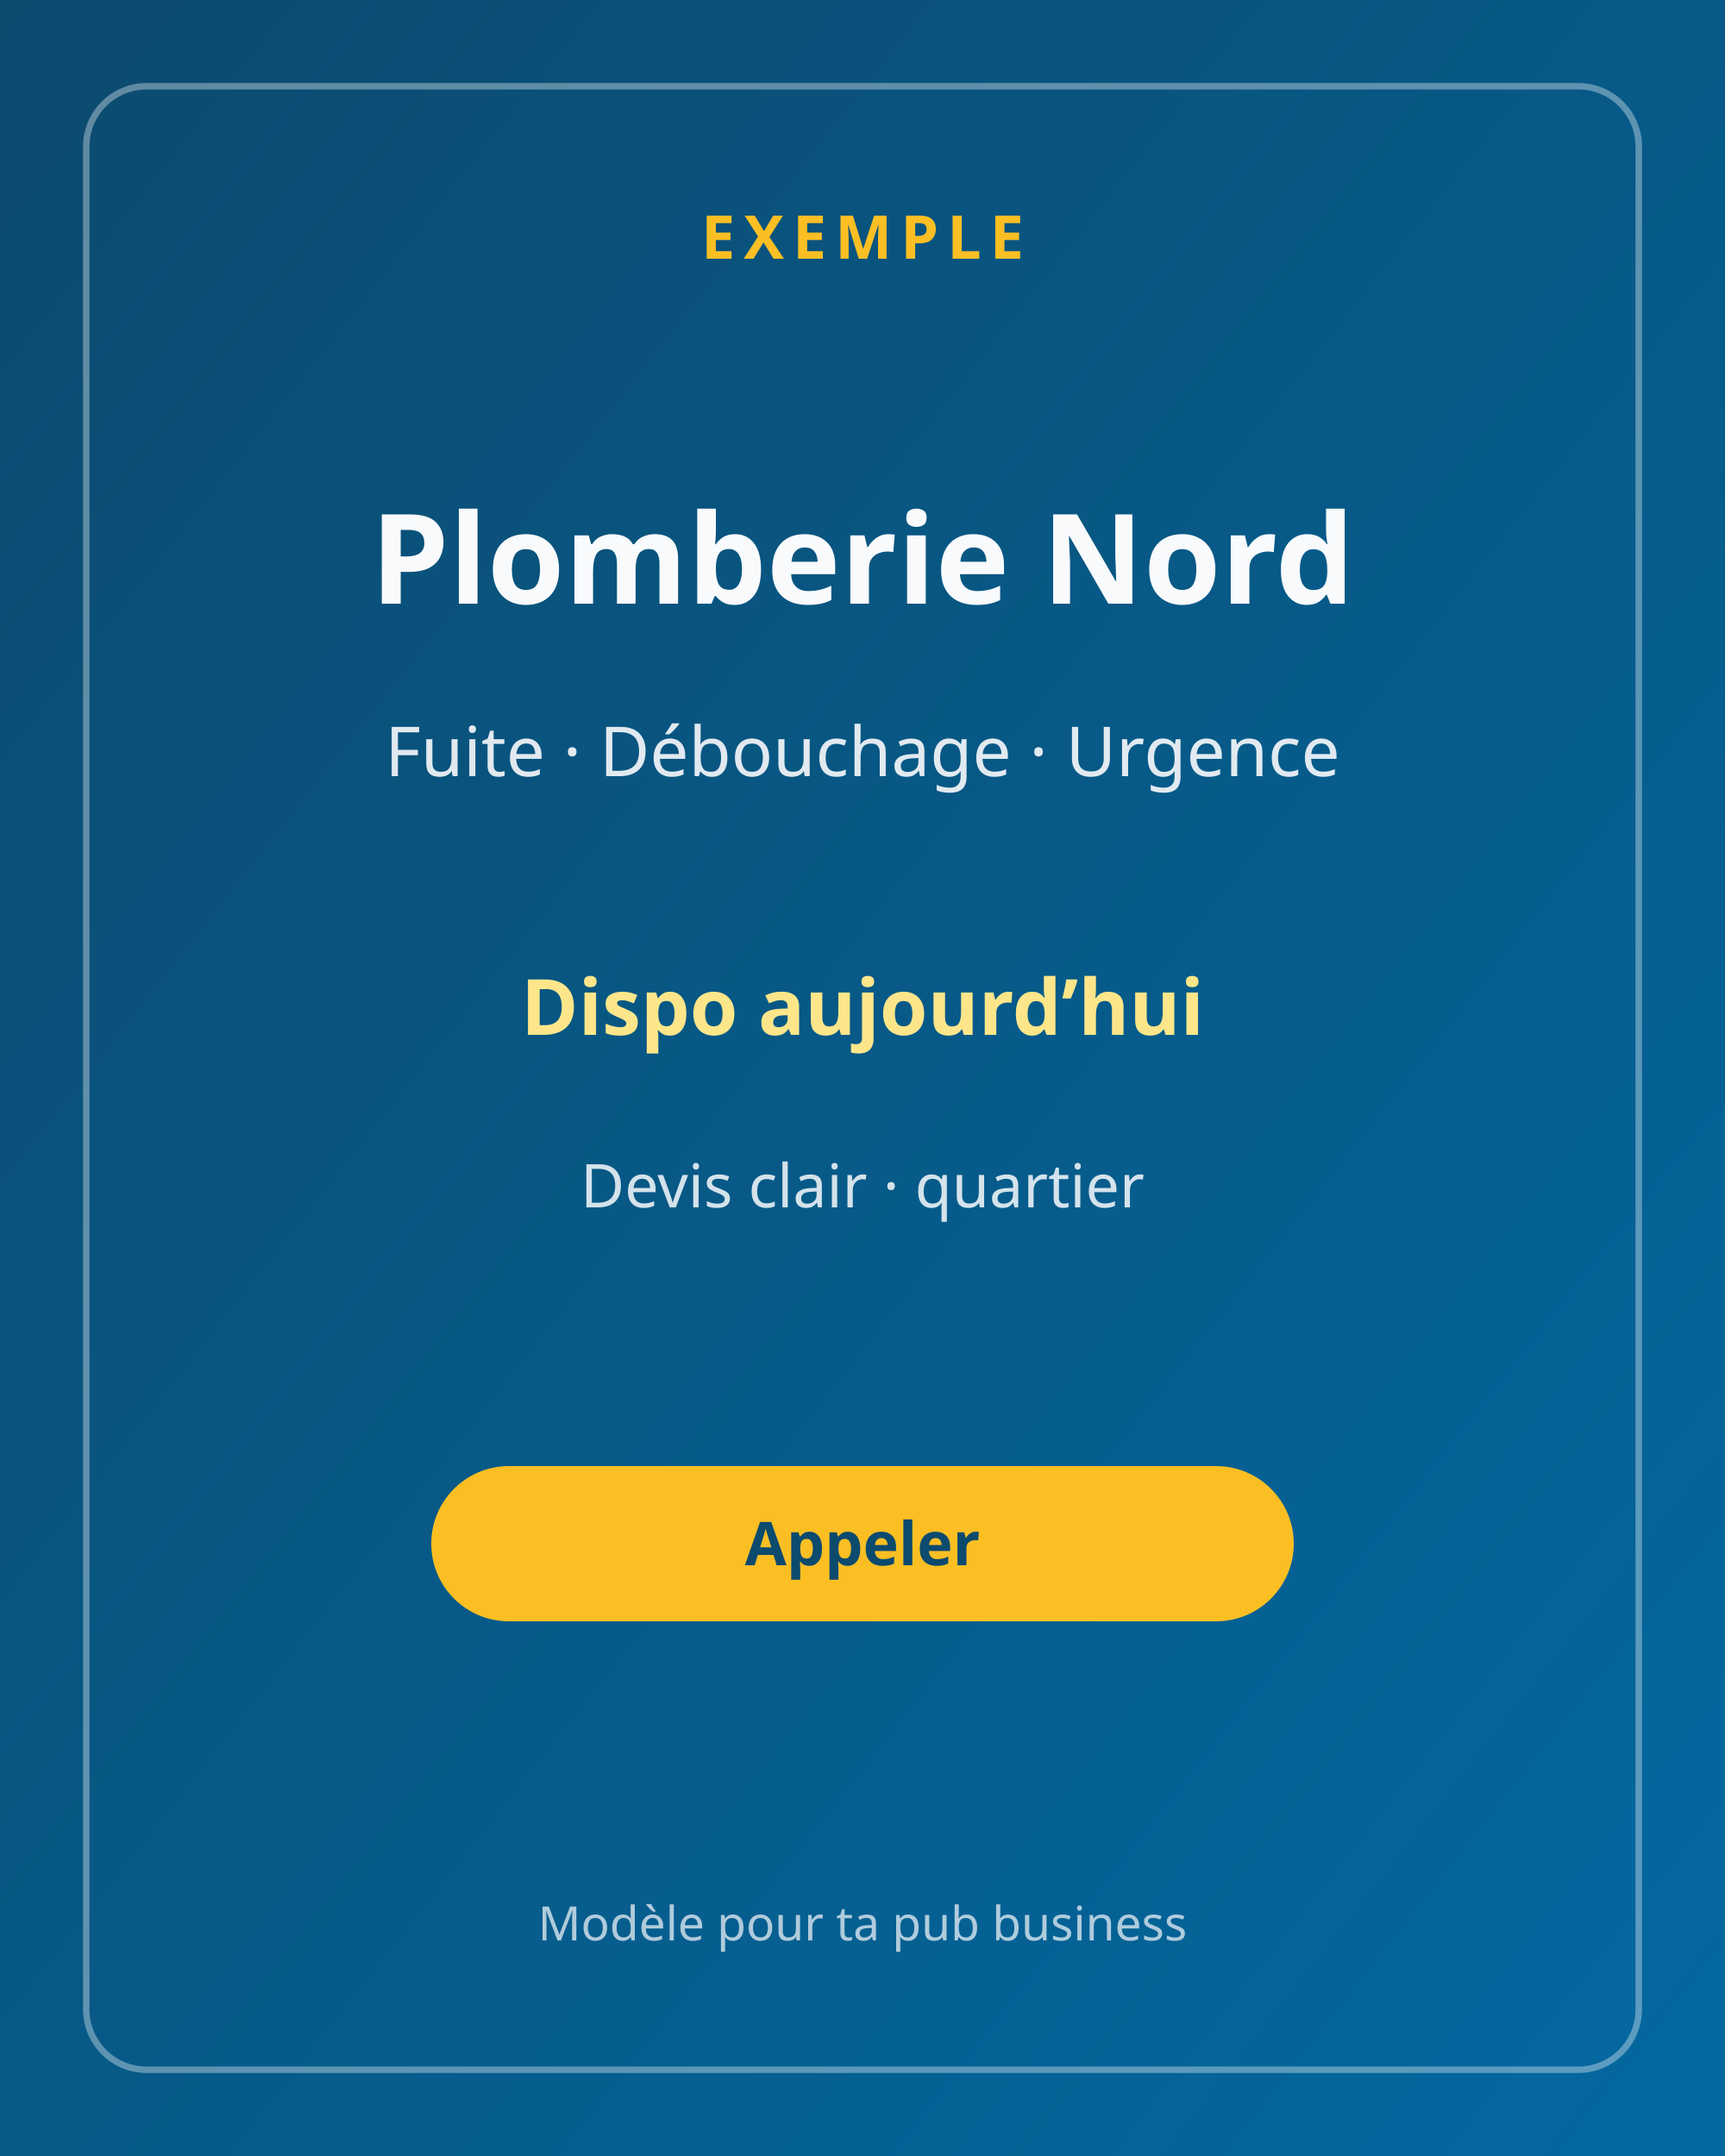
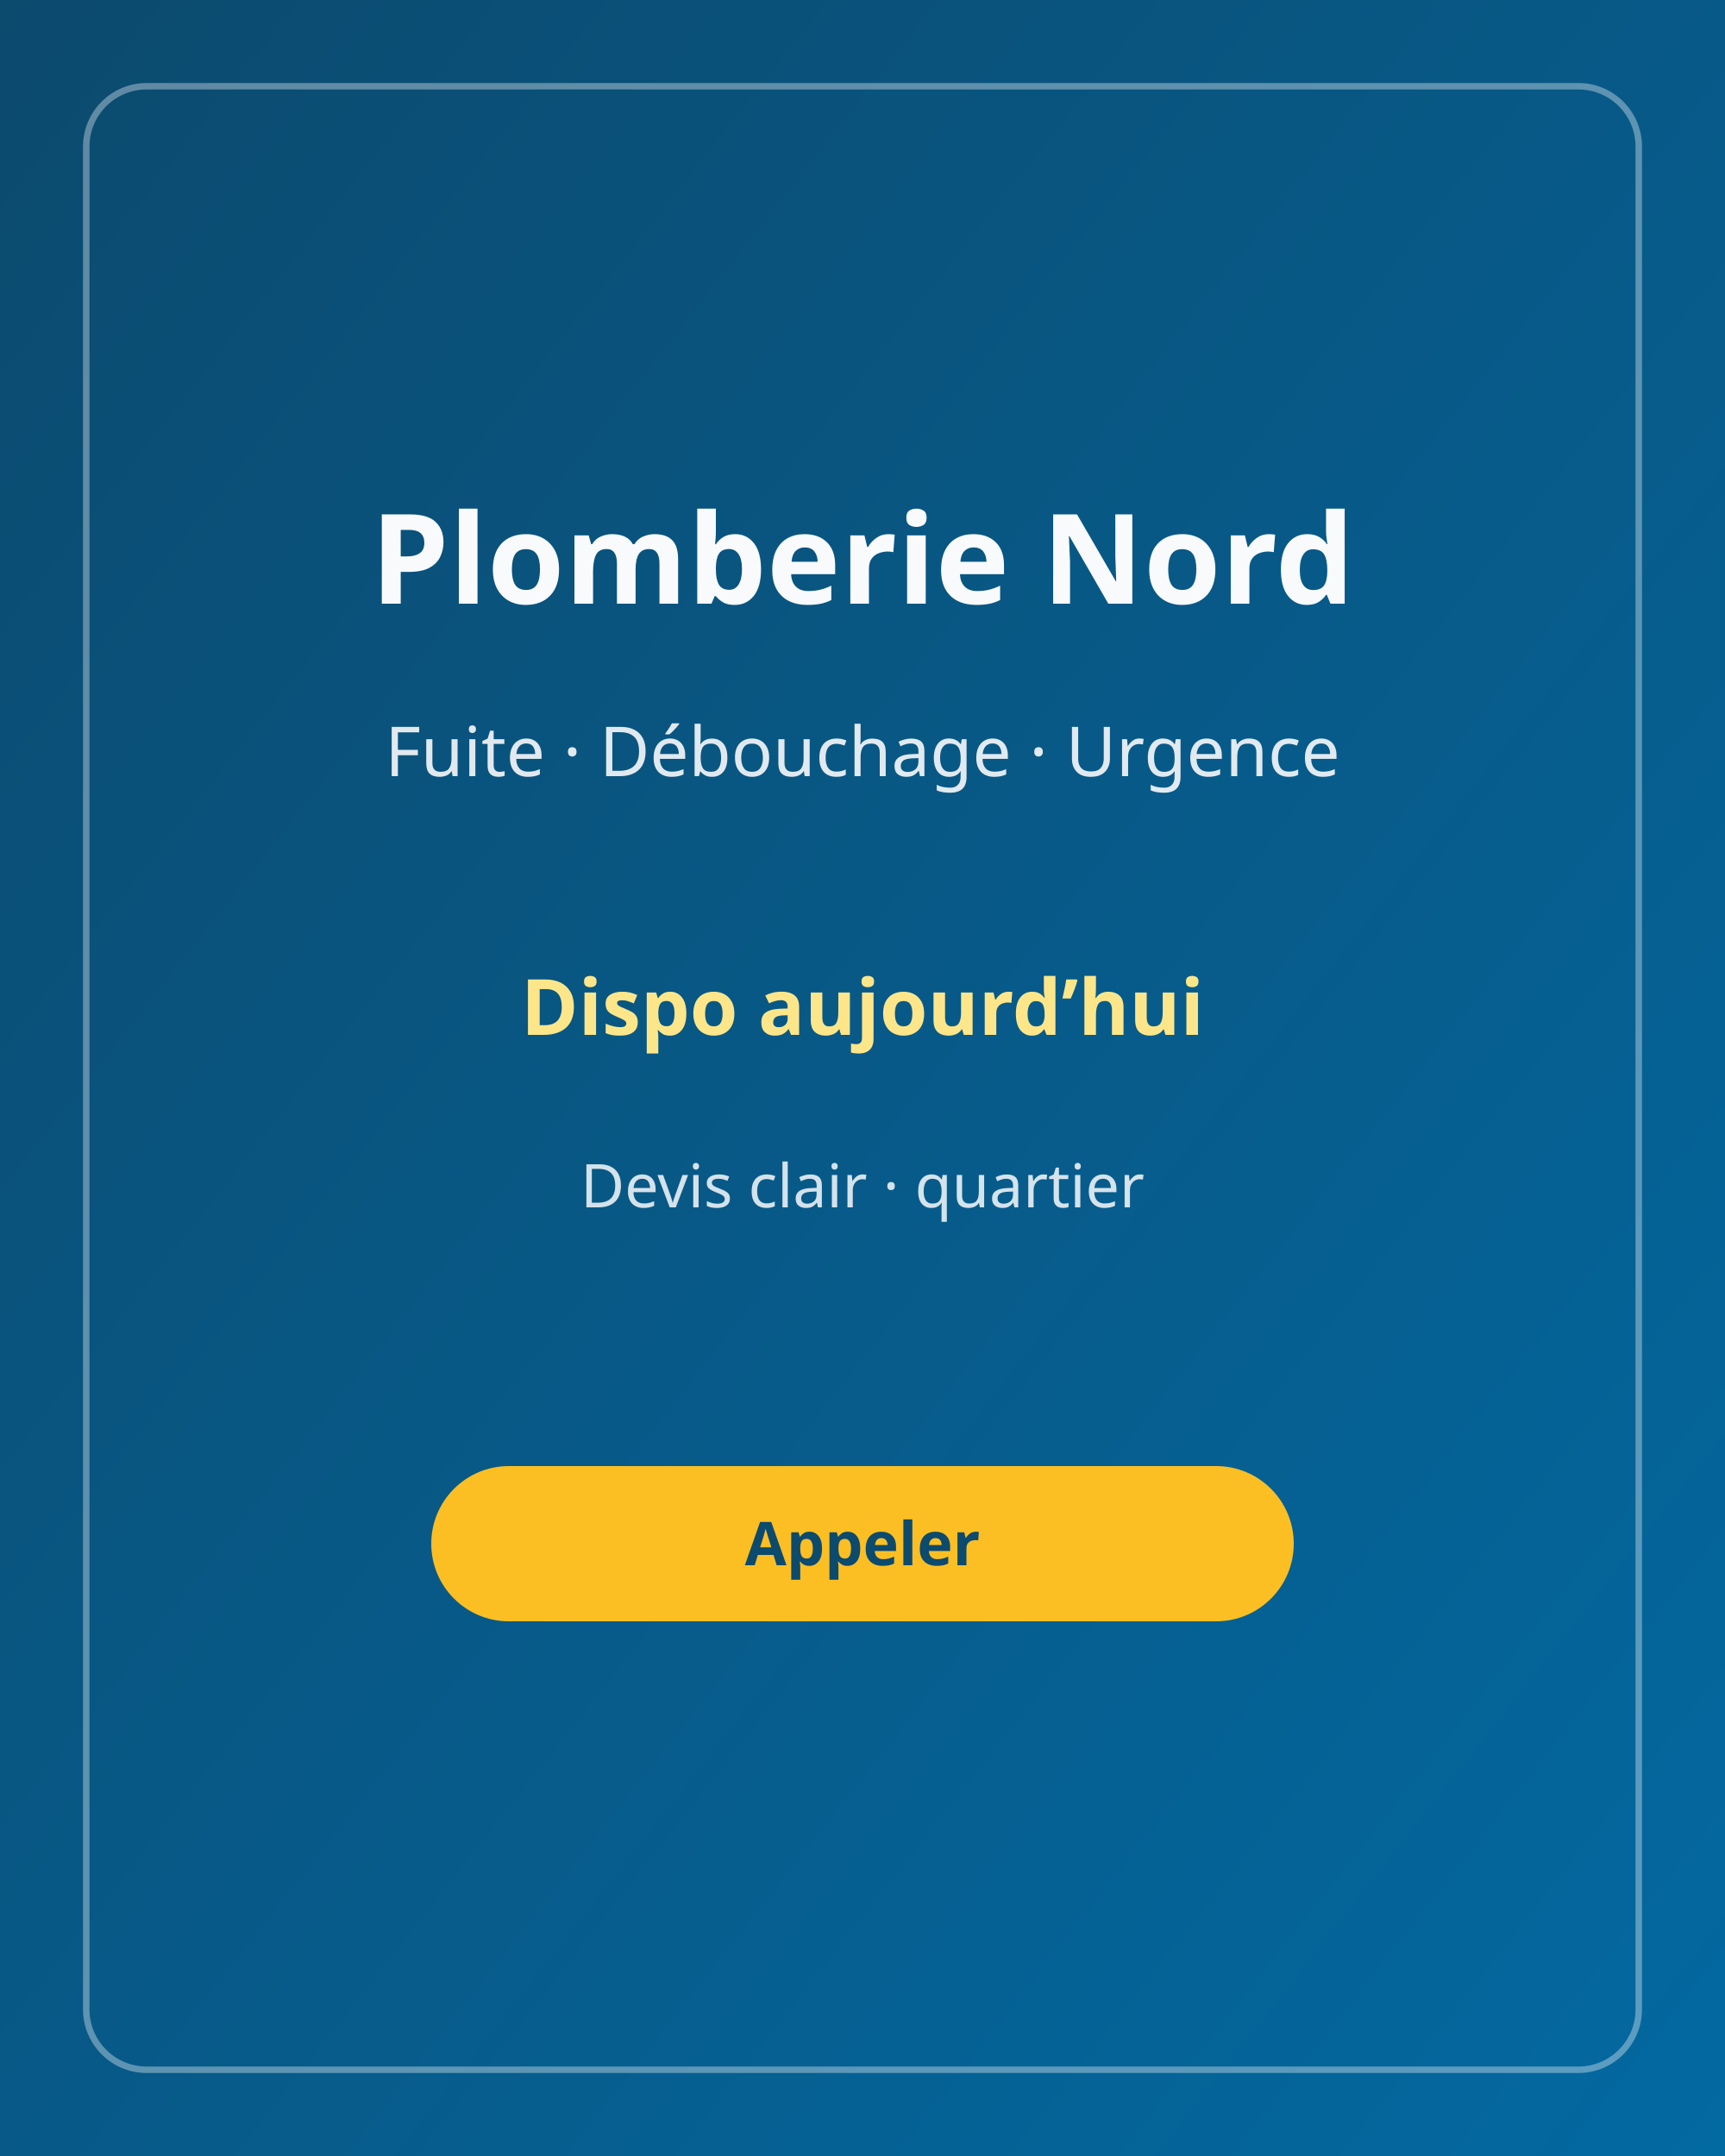
- <svg xmlns="http://www.w3.org/2000/svg" width="800" height="1000" viewBox="0 0 800 1000" role="img" aria-label="Exemple — Plomberie Nord">
+ <svg xmlns="http://www.w3.org/2000/svg" width="800" height="1000" viewBox="0 0 800 1000" role="img" aria-label=" Plomberie Nord">
  <defs>
    <linearGradient id="bg" x1="0" y1="0" x2="1" y2="1">
      <stop offset="0%" stop-color="#0c4a6e" />
      <stop offset="100%" stop-color="#0369a1" />
    </linearGradient>
  </defs>
  <rect width="800" height="1000" fill="url(#bg)" />
  <rect x="40" y="40" width="720" height="920" rx="28" fill="none" stroke="rgba(255,255,255,0.35)" stroke-width="3" />
-   <text x="400" y="120" text-anchor="middle" font-family="system-ui,sans-serif" font-size="28" font-weight="700" fill="#fbbf24" letter-spacing="4">EXEMPLE</text>
  <text x="400" y="280" text-anchor="middle" font-family="system-ui,sans-serif" font-size="58" font-weight="800" fill="#f8fafc">Plomberie Nord</text>
  <text x="400" y="360" text-anchor="middle" font-family="system-ui,sans-serif" font-size="32" fill="rgba(248,250,252,0.9)">Fuite · Débouchage · Urgence</text>
  <text x="400" y="480" text-anchor="middle" font-family="system-ui,sans-serif" font-size="36" font-weight="700" fill="#fde68a">Dispo aujourd’hui</text>
  <text x="400" y="560" text-anchor="middle" font-family="system-ui,sans-serif" font-size="28" fill="rgba(248,250,252,0.85)">Devis clair · quartier</text>
  <rect x="200" y="680" width="400" height="72" rx="36" fill="#fbbf24" />
  <text x="400" y="726" text-anchor="middle" font-family="system-ui,sans-serif" font-size="28" font-weight="800" fill="#0c4a6e">Appeler</text>
-   <text x="400" y="900" text-anchor="middle" font-family="system-ui,sans-serif" font-size="22" fill="rgba(248,250,252,0.7)">Modèle pour ta pub business</text>
</svg>
